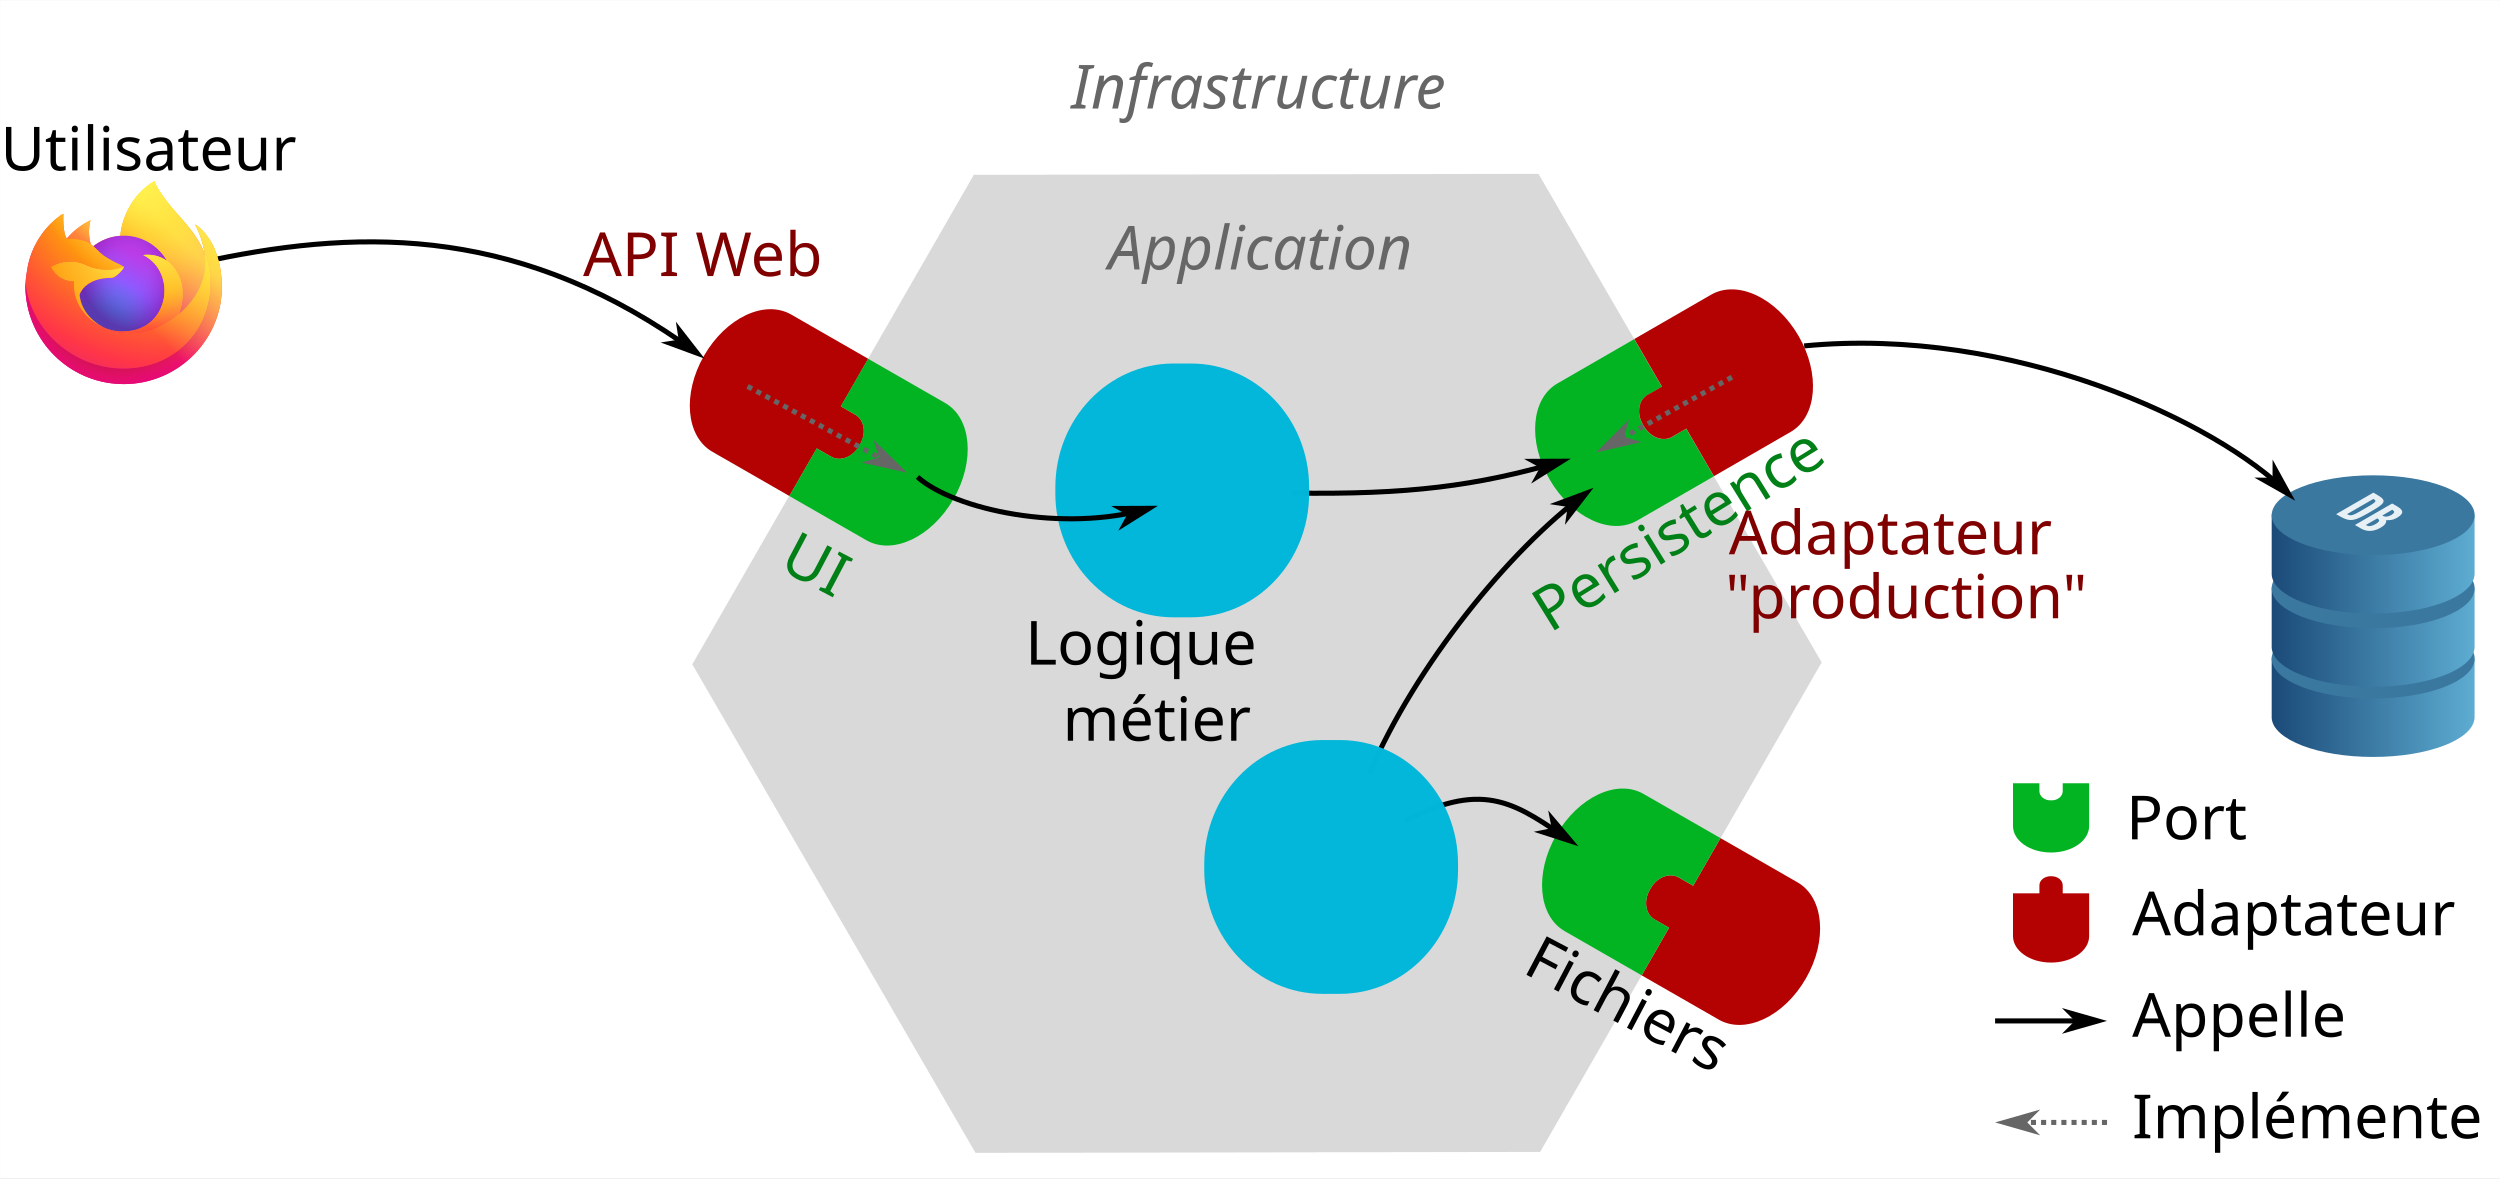
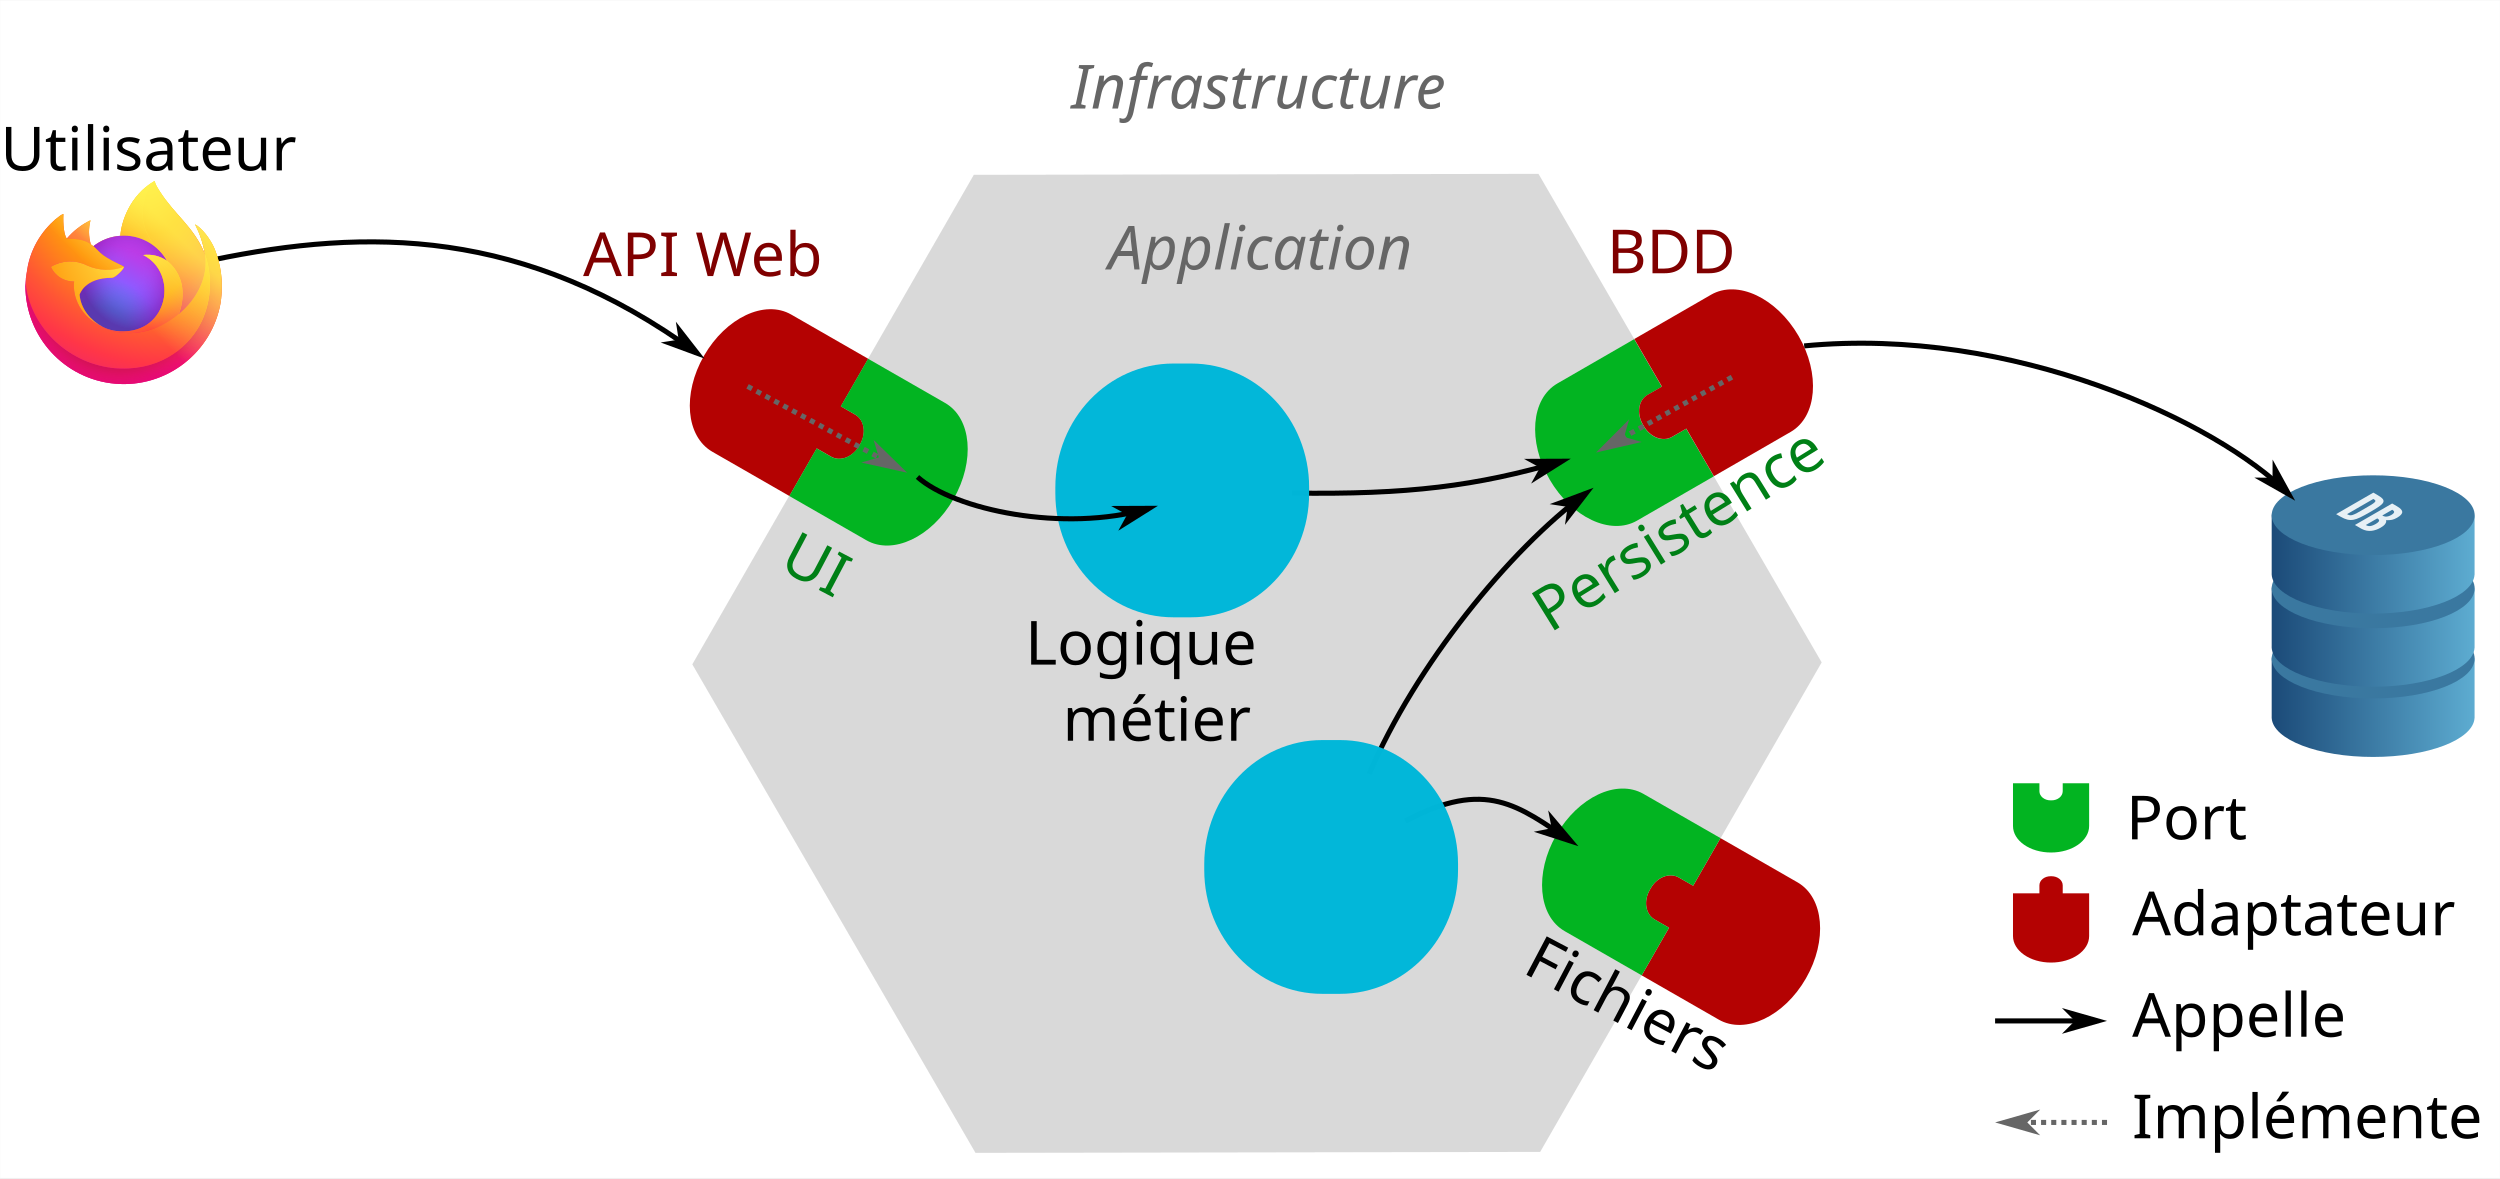
<svg xmlns="http://www.w3.org/2000/svg" xmlns:xlink="http://www.w3.org/1999/xlink" width="985.089" height="464.277" viewBox="0 0 260.638 122.84" version="1.1" id="svg8">
  <defs id="defs2">
    <marker style="overflow:visible" id="Arrow1Mend" refX="0" refY="0" orient="auto">
      <path transform="matrix(-0.4,0,0,-0.4,-4,0)" style="fill:#000000;fill-opacity:1;fill-rule:evenodd;stroke:#000000;stroke-width:1pt;stroke-opacity:1" d="M 0,0 5,-5 -12.5,0 5,5 Z" id="path852" />
    </marker>
    <marker style="overflow:visible" id="Arrow1Lend" refX="0" refY="0" orient="auto">
      <path transform="matrix(-0.8,0,0,-0.8,-10,0)" style="fill:#000000;fill-opacity:1;fill-rule:evenodd;stroke:#000000;stroke-width:1pt;stroke-opacity:1" d="M 0,0 5,-5 -12.5,0 5,5 Z" id="path846" />
    </marker>
    <marker style="overflow:visible" id="Arrow1Mend-2" refX="0" refY="0" orient="auto">
      <path transform="matrix(-0.4,0,0,-0.4,-4,0)" style="fill:#000000;fill-opacity:1;fill-rule:evenodd;stroke:#000000;stroke-width:1pt;stroke-opacity:1" d="M 0,0 5,-5 -12.5,0 5,5 Z" id="path852-1" />
    </marker>
    <marker style="overflow:visible" id="Arrow1Mend-7" refX="0" refY="0" orient="auto">
      <path transform="matrix(-0.4,0,0,-0.4,-4,0)" style="fill:#000000;fill-opacity:1;fill-rule:evenodd;stroke:#000000;stroke-width:1pt;stroke-opacity:1" d="M 0,0 5,-5 -12.5,0 5,5 Z" id="path852-4" />
    </marker>
    <marker style="overflow:visible" id="Arrow1Mend-8" refX="0" refY="0" orient="auto">
      <path transform="matrix(-0.4,0,0,-0.4,-4,0)" style="fill:#000000;fill-opacity:1;fill-rule:evenodd;stroke:#000000;stroke-width:1pt;stroke-opacity:1" d="M 0,0 5,-5 -12.5,0 5,5 Z" id="path852-5" />
    </marker>
    <linearGradient id="a" gradientUnits="userSpaceOnUse" x1="64" x2="64" y1="7.034" y2="120.789" gradientTransform="matrix(0.4618699,0,0,0.4618699,658.6897,-164.8559)">
      <stop offset="0" stop-color="#4387fd" id="stop2" />
      <stop offset="1" stop-color="#4683ea" id="stop4" />
    </linearGradient>
    <marker style="overflow:visible" id="Arrow1Mend-2-7" refX="0" refY="0" orient="auto">
      <path transform="matrix(-0.4,0,0,-0.4,-4,0)" style="fill:#000000;fill-opacity:1;fill-rule:evenodd;stroke:#000000;stroke-width:1pt;stroke-opacity:1" d="M 0,0 5,-5 -12.5,0 5,5 Z" id="path852-1-5" />
    </marker>
    <marker style="overflow:visible" id="Arrow1Mend-88" refX="0" refY="0" orient="auto">
      <path transform="matrix(-0.4,0,0,-0.4,-4,0)" style="fill:#000000;fill-opacity:1;fill-rule:evenodd;stroke:#000000;stroke-width:1pt;stroke-opacity:1" d="M 0,0 5,-5 -12.5,0 5,5 Z" id="path852-3" />
    </marker>
    <marker style="overflow:visible" id="Arrow1Mend-88-3" refX="0" refY="0" orient="auto">
      <path transform="matrix(-0.4,0,0,-0.4,-4,0)" style="fill:#666666;fill-opacity:1;fill-rule:evenodd;stroke:#666666;stroke-width:1pt;stroke-opacity:1" d="M 0,0 5,-5 -12.5,0 5,5 Z" id="path852-3-3" />
    </marker>
    <marker style="overflow:visible" id="Arrow1Mend-88-3-4" refX="0" refY="0" orient="auto">
      <path transform="matrix(-0.4,0,0,-0.4,-4,0)" style="fill:#666666;fill-opacity:1;fill-rule:evenodd;stroke:#666666;stroke-width:1pt;stroke-opacity:1" d="M 0,0 5,-5 -12.5,0 5,5 Z" id="path852-3-3-8" />
    </marker>
    <marker style="overflow:visible" id="Arrow1Mend-88-3-8" refX="0" refY="0" orient="auto">
      <path transform="matrix(-0.4,0,0,-0.4,-4,0)" style="fill:#666666;fill-opacity:1;fill-rule:evenodd;stroke:#666666;stroke-width:1pt;stroke-opacity:1" d="M 0,0 5,-5 -12.5,0 5,5 Z" id="path852-3-3-9" />
    </marker>
    <marker style="overflow:visible" id="Arrow1Mend-88-3-8-6" refX="0" refY="0" orient="auto">
      <path transform="matrix(-0.4,0,0,-0.4,-4,0)" style="fill:#666666;fill-opacity:1;fill-rule:evenodd;stroke:#666666;stroke-width:1pt;stroke-opacity:1" d="M 0,0 5,-5 -12.5,0 5,5 Z" id="path852-3-3-9-4" />
    </marker>
    <linearGradient id="linearGradient30038" y2="737.02" gradientUnits="userSpaceOnUse" x2="470" gradientTransform="matrix(0.47131,0,0,0.47131,8046.6,409.49)" y1="737.02" x1="175.72">
      <stop id="stop12003" stop-color="#1b4a78" offset="0" />
      <stop id="stop12005" stop-color="#5dacd1" offset="1" />
    </linearGradient>
    <linearGradient xlink:href="#linearGradient30038" id="linearGradient885" gradientUnits="userSpaceOnUse" gradientTransform="matrix(0.47131,0,0,0.47131,8046.6,409.49)" x1="175.72" y1="737.02" x2="470" y2="737.02" />
    <linearGradient xlink:href="#linearGradient30038" id="linearGradient2481" gradientUnits="userSpaceOnUse" gradientTransform="matrix(0.47131,0,0,0.47131,8046.6,409.49)" x1="175.72" y1="737.02" x2="470" y2="737.02" />
    <linearGradient xlink:href="#linearGradient30038" id="linearGradient2483" gradientUnits="userSpaceOnUse" gradientTransform="matrix(0.47131,0,0,0.47131,8046.6,409.49)" x1="175.72" y1="737.02" x2="470" y2="737.02" />
    <marker style="overflow:visible" id="Arrow1Mend-2-2" refX="0" refY="0" orient="auto">
      <path transform="matrix(-0.4,0,0,-0.4,-4,0)" style="fill:#000000;fill-opacity:1;fill-rule:evenodd;stroke:#000000;stroke-width:1pt;stroke-opacity:1" d="M 0,0 5,-5 -12.5,0 5,5 Z" id="path852-1-2" />
    </marker>
    <marker style="overflow:visible" id="Arrow1Mend-2-0" refX="0" refY="0" orient="auto">
      <path transform="matrix(-0.4,0,0,-0.4,-4,0)" style="fill:#000000;fill-opacity:1;fill-rule:evenodd;stroke:#000000;stroke-width:1pt;stroke-opacity:1" d="M 0,0 5,-5 -12.5,0 5,5 Z" id="path852-1-21" />
    </marker>
    <marker style="overflow:visible" id="Arrow1Mend-2-0-5" refX="0" refY="0" orient="auto">
      <path transform="matrix(-0.4,0,0,-0.4,-4,0)" style="fill:#000000;fill-opacity:1;fill-rule:evenodd;stroke:#000000;stroke-width:1pt;stroke-opacity:1" d="M 0,0 5,-5 -12.5,0 5,5 Z" id="path852-1-21-1" />
    </marker>
    <linearGradient gradientTransform="translate(3.7,-0.0040855)" gradientUnits="userSpaceOnUse" y2="74.468" x2="6.447" y1="12.393" x1="70.786" id="a-0">
      <stop id="stop834" stop-color="#fff44f" offset=".048" />
      <stop id="stop836" stop-color="#ffe847" offset=".111" />
      <stop id="stop838" stop-color="#ffc830" offset=".225" />
      <stop id="stop840" stop-color="#ff980e" offset=".368" />
      <stop id="stop842" stop-color="#ff8b16" offset=".401" />
      <stop id="stop844" stop-color="#ff672a" offset=".462" />
      <stop id="stop846" stop-color="#ff3647" offset=".534" />
      <stop id="stop848" stop-color="#e31587" offset=".705" />
    </linearGradient>
    <radialGradient gradientUnits="userSpaceOnUse" gradientTransform="translate(7978.7,8523.996)" r="80.797" cy="-8515.121" cx="-7907.187" id="b">
      <stop id="stop851" stop-color="#ffbd4f" offset=".129" />
      <stop id="stop853" stop-color="#ffac31" offset=".186" />
      <stop id="stop855" stop-color="#ff9d17" offset=".247" />
      <stop id="stop857" stop-color="#ff980e" offset=".283" />
      <stop id="stop859" stop-color="#ff563b" offset=".403" />
      <stop id="stop861" stop-color="#ff3750" offset=".467" />
      <stop id="stop863" stop-color="#f5156c" offset=".71" />
      <stop id="stop865" stop-color="#eb0878" offset=".782" />
      <stop id="stop867" stop-color="#e50080" offset=".86" />
    </radialGradient>
    <radialGradient gradientUnits="userSpaceOnUse" gradientTransform="translate(7978.7,8523.996)" r="80.797" cy="-8482.089" cx="-7936.711" id="c">
      <stop id="stop870" stop-color="#960e18" offset=".3" />
      <stop id="stop872" stop-opacity=".74" stop-color="#b11927" offset=".351" />
      <stop id="stop874" stop-opacity=".343" stop-color="#db293d" offset=".435" />
      <stop id="stop876" stop-opacity=".094" stop-color="#f5334b" offset=".497" />
      <stop id="stop878" stop-opacity="0" stop-color="#ff3750" offset=".53" />
    </radialGradient>
    <radialGradient gradientUnits="userSpaceOnUse" gradientTransform="translate(7978.7,8523.996)" r="58.534" cy="-8533.457" cx="-7926.97" id="d">
      <stop id="stop881" stop-color="#fff44f" offset=".132" />
      <stop id="stop883" stop-color="#ffdc3e" offset=".252" />
      <stop id="stop885" stop-color="#ff9d12" offset=".506" />
      <stop id="stop887" stop-color="#ff980e" offset=".526" />
    </radialGradient>
    <radialGradient gradientUnits="userSpaceOnUse" gradientTransform="translate(7978.7,8523.996)" r="38.471" cy="-8460.984" cx="-7945.648" id="e">
      <stop id="stop890" stop-color="#3a8ee6" offset=".353" />
      <stop id="stop892" stop-color="#5c79f0" offset=".472" />
      <stop id="stop894" stop-color="#9059ff" offset=".669" />
      <stop id="stop896" stop-color="#c139e6" offset="1" />
    </radialGradient>
    <radialGradient gradientUnits="userSpaceOnUse" gradientTransform="matrix(0.972,-0.235,0.275,1.138,10095.002,7833.794)" r="20.397" cy="-8491.546" cx="-7935.62" id="f">
      <stop id="stop899" stop-opacity="0" stop-color="#9059ff" offset=".206" />
      <stop id="stop901" stop-opacity=".064" stop-color="#8c4ff3" offset=".278" />
      <stop id="stop903" stop-opacity=".45" stop-color="#7716a8" offset=".747" />
      <stop id="stop905" stop-opacity=".6" stop-color="#6e008b" offset=".975" />
    </radialGradient>
    <radialGradient gradientUnits="userSpaceOnUse" gradientTransform="translate(7978.7,8523.996)" r="27.676" cy="-8518.427" cx="-7937.731" id="g">
      <stop id="stop908" stop-color="#ffe226" offset="0" />
      <stop id="stop910" stop-color="#ffdb27" offset=".121" />
      <stop id="stop912" stop-color="#ffc82a" offset=".295" />
      <stop id="stop914" stop-color="#ffa930" offset=".502" />
      <stop id="stop916" stop-color="#ff7e37" offset=".732" />
      <stop id="stop918" stop-color="#ff7139" offset=".792" />
    </radialGradient>
    <radialGradient gradientUnits="userSpaceOnUse" gradientTransform="translate(7978.7,8523.996)" r="118.081" cy="-8535.981" cx="-7915.977" id="h">
      <stop id="stop921" stop-color="#fff44f" offset=".113" />
      <stop id="stop923" stop-color="#ff980e" offset=".456" />
      <stop id="stop925" stop-color="#ff5634" offset=".622" />
      <stop id="stop927" stop-color="#ff3647" offset=".716" />
      <stop id="stop929" stop-color="#e31587" offset=".904" />
    </radialGradient>
    <radialGradient gradientUnits="userSpaceOnUse" gradientTransform="matrix(0.105,0.995,-0.653,0.069,-4680.304,8470.187)" r="86.499" cy="-8522.859" cx="-7927.165" id="i">
      <stop id="stop932" stop-color="#fff44f" offset="0" />
      <stop id="stop934" stop-color="#ffe847" offset=".06" />
      <stop id="stop936" stop-color="#ffc830" offset=".168" />
      <stop id="stop938" stop-color="#ff980e" offset=".304" />
      <stop id="stop940" stop-color="#ff8b16" offset=".356" />
      <stop id="stop942" stop-color="#ff672a" offset=".455" />
      <stop id="stop944" stop-color="#ff3647" offset=".57" />
      <stop id="stop946" stop-color="#e31587" offset=".737" />
    </radialGradient>
    <radialGradient gradientUnits="userSpaceOnUse" gradientTransform="translate(7978.7,8523.996)" r="73.72" cy="-8508.176" cx="-7938.383" id="j">
      <stop id="stop949" stop-color="#fff44f" offset=".137" />
      <stop id="stop951" stop-color="#ff980e" offset=".48" />
      <stop id="stop953" stop-color="#ff5634" offset=".592" />
      <stop id="stop955" stop-color="#ff3647" offset=".655" />
      <stop id="stop957" stop-color="#e31587" offset=".904" />
    </radialGradient>
    <radialGradient gradientUnits="userSpaceOnUse" gradientTransform="translate(7978.7,8523.996)" r="80.686" cy="-8503.861" cx="-7918.923" id="k">
      <stop id="stop960" stop-color="#fff44f" offset=".094" />
      <stop id="stop962" stop-color="#ffe141" offset=".231" />
      <stop id="stop964" stop-color="#ffaf1e" offset=".509" />
      <stop id="stop966" stop-color="#ff980e" offset=".626" />
    </radialGradient>
    <linearGradient gradientTransform="translate(3.7,-0.0040855)" gradientUnits="userSpaceOnUse" y2="66.806" x2="15.267" y1="12.061" x1="70.013" id="l">
      <stop id="stop969" stop-opacity=".8" stop-color="#fff44f" offset=".167" />
      <stop id="stop971" stop-opacity=".634" stop-color="#fff44f" offset=".266" />
      <stop id="stop973" stop-opacity=".217" stop-color="#fff44f" offset=".489" />
      <stop id="stop975" stop-opacity="0" stop-color="#fff44f" offset=".6" />
    </linearGradient>
    <marker style="overflow:visible" id="Arrow1Mend-88-6" refX="0" refY="0" orient="auto">
      <path transform="matrix(-0.4,0,0,-0.4,-4,0)" style="fill:#000000;fill-opacity:1;fill-rule:evenodd;stroke:#000000;stroke-width:1pt;stroke-opacity:1" d="M 0,0 5,-5 -12.5,0 5,5 Z" id="path852-3-2" />
    </marker>
    <marker style="overflow:visible" id="Arrow1Mend-88-6-9" refX="0" refY="0" orient="auto">
      <path transform="matrix(-0.4,0,0,-0.4,-4,0)" style="fill:#000000;fill-opacity:1;fill-rule:evenodd;stroke:#000000;stroke-width:1pt;stroke-opacity:1" d="M 0,0 5,-5 -12.5,0 5,5 Z" id="path852-3-2-0" />
    </marker>
    <marker style="overflow:visible" id="Arrow1Mend-88-3-3" refX="0" refY="0" orient="auto">
      <path transform="matrix(-0.4,0,0,-0.4,-4,0)" style="fill:#666666;fill-opacity:1;fill-rule:evenodd;stroke:#666666;stroke-width:1pt;stroke-opacity:1" d="M 0,0 5,-5 -12.5,0 5,5 Z" id="path852-3-3-6" />
    </marker>
    <marker style="overflow:visible" id="Arrow1Mend-88-3-3-5" refX="0" refY="0" orient="auto">
      <path transform="matrix(-0.4,0,0,-0.4,-4,0)" style="fill:#666666;fill-opacity:1;fill-rule:evenodd;stroke:#666666;stroke-width:1pt;stroke-opacity:1" d="M 0,0 5,-5 -12.5,0 5,5 Z" id="path852-3-3-6-3" />
    </marker>
    <marker style="overflow:visible" id="Arrow1Mend-88-3-3-5-5" refX="0" refY="0" orient="auto">
      <path transform="matrix(-0.4,0,0,-0.4,-4,0)" style="fill:#666666;fill-opacity:1;fill-rule:evenodd;stroke:#666666;stroke-width:1pt;stroke-opacity:1" d="M 0,0 5,-5 -12.5,0 5,5 Z" id="path852-3-3-6-3-6" />
    </marker>
    <marker style="overflow:visible" id="Arrow1Mend-88-3-3-5-5-9" refX="0" refY="0" orient="auto">
      <path transform="matrix(-0.4,0,0,-0.4,-4,0)" style="fill:#666666;fill-opacity:1;fill-rule:evenodd;stroke:#666666;stroke-width:1pt;stroke-opacity:1" d="M 0,0 5,-5 -12.5,0 5,5 Z" id="path852-3-3-6-3-6-1" />
    </marker>
    <marker style="overflow:visible" id="Arrow1Mend-88-3-3-5-2" refX="0" refY="0" orient="auto">
      <path transform="matrix(-0.4,0,0,-0.4,-4,0)" style="fill:#666666;fill-opacity:1;fill-rule:evenodd;stroke:#666666;stroke-width:1pt;stroke-opacity:1" d="M 0,0 5,-5 -12.5,0 5,5 Z" id="path852-3-3-6-3-7" />
    </marker>
    <marker style="overflow:visible" id="Arrow1Mend-3" refX="0" refY="0" orient="auto">
      <path transform="matrix(-0.4,0,0,-0.4,-4,0)" style="fill:#000000;fill-opacity:1;fill-rule:evenodd;stroke:#000000;stroke-width:1pt;stroke-opacity:1" d="M 0,0 5,-5 -12.5,0 5,5 Z" id="path852-6" />
    </marker>
  </defs>
  <g id="layer1" transform="translate(25.48783,-23.18448)">
    <rect style="fill:#ffffff;fill-opacity:1;fill-rule:evenodd;stroke-width:0.265" id="rect405" width="260.615" height="122.767" x="-25.476" y="23.221" />
    <g id="g1267">
      <path style="opacity:0.99;fill:#d9d9d9;fill-opacity:1;stroke:none;stroke-width:0.529;stroke-linejoin:round;stroke-miterlimit:4;stroke-dasharray:none;stroke-opacity:1" id="path864" d="M 135.083,143.277 76.212,143.379 46.688,92.445 76.036,41.411 134.908,41.309 164.431,92.243 Z" />
      <text xml:space="preserve" style="font-style:italic;font-variant:normal;font-weight:normal;font-stretch:normal;font-size:6.35px;line-height:1.25;font-family:sans-serif;-inkscape-font-specification:'sans-serif, Italic';font-variant-ligatures:normal;font-variant-caps:normal;font-variant-numeric:normal;font-variant-east-asian:normal;letter-spacing:0px;word-spacing:0px;fill:#666666;fill-opacity:1;stroke:none;stroke-width:0.265" x="90.069" y="51.275" id="text4105-85">
        <tspan id="tspan1021" x="90.069" y="51.275">Application</tspan>
      </text>
    </g>
    <g id="g973" transform="matrix(0.5031584,0.8667652,-0.8641942,0.4987426,114.6602,-113.2264)">
      <g id="layer1-9" transform="matrix(0.07606993,-0.132202,0.1318099,0.07674344,128.1946,16.7095)">
        <g id="g30016" transform="translate(-7823.7,-163.42)">
          <path id="path30018" d="m 8129.4,721.68 v 0.295 c 0.01,-0.098 0.021,-0.197 0.029,-0.295 z m 138.62,0 c 0.03,0.33 0.059,0.668 0.059,1.002 V 721.68 Z m 0.059,1.002 c 0,15.052 -31.075,27.262 -69.356,27.262 -37.683,10e-6 -68.376,-11.828 -69.326,-26.555 v 40.68 c -0.015,0.234 -0.015,0.457 -0.015,0.692 0,0.225 9e-4,0.453 0.015,0.678 0.911,14.741 31.619,26.599 69.326,26.599 37.708,0 68.415,-11.858 69.326,-26.599 h 0.029 v -42.756 z" fill="url(#linearGradient30038)" style="fill:url(#linearGradient2481)" />
          <path id="path30020" d="m 475.71,602.72 c 0,14.399 -65.878,26.071 -147.14,26.071 -81.265,0 -147.14,-11.673 -147.14,-26.071 0,-14.399 65.878,-26.071 147.14,-26.071 81.265,0 147.14,11.673 147.14,26.071 z" fill="#3a78a0" transform="matrix(0.47131,0,0,1.0459,8043.9,94.405)" />
        </g>
        <g id="g30022" transform="translate(-7823.7,-211.42)">
          <path id="path30024" fill="url(#linearGradient30038)" d="m 8129.4,721.68 v 0.295 c 0.01,-0.098 0.021,-0.197 0.029,-0.295 z m 138.62,0 c 0.03,0.33 0.059,0.668 0.059,1.002 V 721.68 Z m 0.059,1.002 c 0,15.052 -31.075,27.262 -69.356,27.262 -37.683,10e-6 -68.376,-11.828 -69.326,-26.555 v 40.68 c -0.015,0.234 -0.015,0.457 -0.015,0.692 0,0.225 9e-4,0.453 0.015,0.678 0.911,14.741 31.619,26.599 69.326,26.599 37.708,0 68.415,-11.858 69.326,-26.599 h 0.029 v -42.756 z" style="fill:url(#linearGradient2483)" />
          <path id="path30026" d="m 475.71,602.72 c 0,14.399 -65.878,26.071 -147.14,26.071 -81.265,0 -147.14,-11.673 -147.14,-26.071 0,-14.399 65.878,-26.071 147.14,-26.071 81.265,0 147.14,11.673 147.14,26.071 z" fill="#3a78a0" transform="matrix(0.47131,0,0,1.0459,8043.9,94.405)" />
        </g>
        <g id="g30028" transform="translate(-7823.7,-261.42)">
          <path id="path30030" d="m 8129.4,721.68 v 0.295 c 0.01,-0.098 0.021,-0.197 0.029,-0.295 z m 138.62,0 c 0.03,0.33 0.059,0.668 0.059,1.002 V 721.68 Z m 0.059,1.002 c 0,15.052 -31.075,27.262 -69.356,27.262 -37.683,10e-6 -68.376,-11.828 -69.326,-26.555 v 40.68 c -0.015,0.234 -0.015,0.457 -0.015,0.692 0,0.225 9e-4,0.453 0.015,0.678 0.911,14.741 31.619,26.599 69.326,26.599 37.708,0 68.415,-11.858 69.326,-26.599 h 0.029 v -42.756 z" fill="url(#linearGradient30038)" style="fill:url(#linearGradient885)" />
          <path id="path30032" d="m 475.71,602.72 c 0,14.399 -65.878,26.071 -147.14,26.071 -81.265,0 -147.14,-11.673 -147.14,-26.071 0,-14.399 65.878,-26.071 147.14,-26.071 81.265,0 147.14,11.673 147.14,26.071 z" fill="#3a78a0" transform="matrix(0.47131,0,0,1.0459,8043.9,94.405)" />
        </g>
        <g id="text30034" transform="matrix(0.9306,0.53728,-0.93061,0.53729,0,0)" fill="#e7f0f5">
          <path id="path4802" d="m 618.44,242.63 h 3.163 c 1.89,0 3.362,-0.212 4.417,-0.636 1.066,-0.436 1.866,-1.169 2.399,-2.199 0.485,-0.969 0.8,-2.272 0.945,-3.908 0.158,-1.636 0.236,-3.944 0.236,-6.925 -1e-5,-2.993 -0.079,-5.307 -0.236,-6.943 -0.145,-1.648 -0.46,-2.957 -0.945,-3.926 -0.533,-1.03 -1.327,-1.757 -2.381,-2.181 -1.054,-0.424 -2.533,-0.636 -4.435,-0.636 h -3.163 v 27.355 m 4.017,-4.017 v -19.321 c 0.763,2e-5 1.333,0.091 1.708,0.273 0.376,0.182 0.66,0.576 0.854,1.181 0.218,0.824 0.345,1.793 0.382,2.908 0.024,0.872 0.036,2.63 0.036,5.271 -10e-6,2.654 -0.012,4.417 -0.036,5.289 -0.036,1.163 -0.164,2.133 -0.382,2.908 -0.194,0.63 -0.479,1.036 -0.854,1.218 -0.376,0.182 -0.945,0.273 -1.708,0.273" />
          <path id="path4804" d="m 632.25,242.63 h 4.944 c 2.278,-0.109 3.92,-0.927 4.926,-2.454 0.86,-1.321 1.29,-3.084 1.29,-5.289 -10e-6,-1.381 -0.145,-2.496 -0.436,-3.344 -0.582,-1.684 -1.363,-2.805 -2.345,-3.363 0.933,-0.86 1.587,-1.69 1.963,-2.49 0.351,-0.751 0.527,-1.805 0.527,-3.163 -2e-5,-2.617 -0.618,-4.502 -1.854,-5.653 -1.151,-1.066 -2.981,-1.599 -5.489,-1.599 h -3.526 v 27.355 m 4.017,-3.981 v -8.415 c 0.8,2e-5 1.393,0.139 1.781,0.418 0.8,0.582 1.2,1.842 1.2,3.781 0,1.951 -0.4,3.217 -1.2,3.799 -0.388,0.279 -0.982,0.418 -1.781,0.418 m 0,-12.105 v -7.288 c 0.788,2e-5 1.381,0.133 1.781,0.4 0.8,0.545 1.2,1.63 1.2,3.253 0,1.612 -0.4,2.69 -1.2,3.235 -0.4,0.267 -0.994,0.4 -1.781,0.4" />
        </g>
      </g>
      <path style="fill:none;stroke:#000000;stroke-width:0.529;stroke-linecap:butt;stroke-linejoin:miter;stroke-miterlimit:4;stroke-dasharray:none;stroke-opacity:1;marker-end:url(#Arrow1Mend-2-2)" d="m 172.964,45.224 c 9.05,-19.947 28.441,-33.385 38.472,-35.989" id="path841-7-4" />
      <path id="rect892" style="opacity:0.99;fill:#00b31f;fill-opacity:1;stroke:none;stroke-width:0.529;stroke-linejoin:round;stroke-miterlimit:4;stroke-dasharray:none;stroke-opacity:1" d="m 163.515,60.228 v 9.26 c 0,3.183 3.679,5.745 8.25,5.745 4.57,0 8.25,-2.562 8.25,-5.745 v -9.26 h -5.724 v 1.727 c 0,1.096 -1.079,1.978 -2.421,1.978 h -0.21 c -1.341,0 -2.421,-0.882 -2.421,-1.978 v -1.727 z" />
      <text xml:space="preserve" style="font-style:normal;font-weight:normal;font-size:6.35px;line-height:1.25;font-family:sans-serif;letter-spacing:0px;word-spacing:0px;fill:#000000;fill-opacity:1;stroke:none;stroke-width:0.265" x="-88.268" y="183.439" id="text2171" transform="matrix(-0.03043683,-1.001831,0.9973211,-0.02803382,0,0)">
        <tspan id="tspan2169" x="-88.268" y="183.439" style="font-size:6.35px;fill:#008016;fill-opacity:1;stroke-width:0.265">Persistence</tspan>
      </text>
-       <text xml:space="preserve" style="font-style:normal;font-weight:normal;font-size:6.35px;line-height:1.05;font-family:sans-serif;letter-spacing:0px;word-spacing:0px;fill:#000000;fill-opacity:1;stroke:none;stroke-width:0.265" x="64.374" y="194.199" id="text2247-5" transform="matrix(0.4987426,-0.8667652,0.8641942,0.5031584,0,0)">
-         <tspan x="64.374" y="194.199" style="font-size:6.35px;text-align:center;text-anchor:middle;fill:#800000;fill-opacity:1;stroke-width:0.265" id="tspan2361">Adaptateur</tspan>
-         <tspan x="64.374" y="200.866" style="font-size:6.35px;text-align:center;text-anchor:middle;fill:#800000;fill-opacity:1;stroke-width:0.265" id="tspan490">"production"</tspan>
+       <text xml:space="preserve" style="font-style:normal;font-weight:normal;font-size:6.35px;line-height:1.05;font-family:sans-serif;letter-spacing:0px;word-spacing:0px;fill:#000000;fill-opacity:1;stroke:none;stroke-width:0.265" x="39.874" y="164.899" id="text2247-5" transform="matrix(0.4987426,-0.8667652,0.8641942,0.5031584,0,0)">
+         <tspan x="39.874" y="164.899" style="font-size:6.35px;text-align:center;text-anchor:middle;fill:#800000;fill-opacity:1;stroke-width:0.265" id="tspan490">BDD</tspan>
      </text>
      <path id="rect892-3-5" style="opacity:0.99;fill:#b30000;fill-opacity:1;stroke:none;stroke-width:0.529;stroke-linejoin:round;stroke-miterlimit:4;stroke-dasharray:none;stroke-opacity:1" d="m 171.653,63.917 c -1.341,-3.47e-4 -2.421,-0.883 -2.421,-1.979 l 4.4e-4,-1.726 -5.724,-0.002 0.002,-9.26 c 8.8e-4,-3.183 3.681,-5.744 8.251,-5.743 4.57,0.001 8.249,2.565 8.249,5.748 l -0.002,9.26 -5.725,-0.002 -4.4e-4,1.726 c -3.3e-4,1.096 -1.08,1.978 -2.421,1.978 z" />
      <path style="fill:none;stroke:#666666;stroke-width:0.529;stroke-linecap:butt;stroke-linejoin:miter;stroke-miterlimit:4;stroke-dasharray:0.529, 0.529;stroke-dashoffset:0;stroke-opacity:1;marker-end:url(#Arrow1Mend-88-3-3-5-5-9)" d="m 172.021,53.388 -0.256,15.194" id="path841-1-0-7-2" />
    </g>
    <path style="fill:none;stroke:#000000;stroke-width:0.529;stroke-linecap:butt;stroke-linejoin:miter;stroke-miterlimit:4;stroke-dasharray:none;stroke-opacity:1;marker-end:url(#Arrow1Mend)" d="m 109.206,74.588 c 12.165,0.178 19.21,-0.724 28.071,-3.295" id="path841" />
    <rect style="opacity:0.99;fill:#00b6d9;fill-opacity:1;stroke:none;stroke-width:0.295;stroke-linejoin:round;stroke-miterlimit:4;stroke-dasharray:none" id="rect853" width="26.458" height="26.458" x="84.538" y="61.084" ry="12.91" rx="12.304" />
    <path style="fill:none;stroke:#000000;stroke-width:0.529;stroke-linecap:butt;stroke-linejoin:miter;stroke-miterlimit:4;stroke-dasharray:none;stroke-opacity:1;marker-end:url(#Arrow1Mend-2)" d="m 117.263,103.864 c 4.815,-11.31 14.675,-23.402 22.551,-29.211" id="path841-7" />
    <text xml:space="preserve" style="font-style:normal;font-weight:normal;font-size:6.35px;line-height:1.25;font-family:sans-serif;letter-spacing:0px;word-spacing:0px;fill:#000000;fill-opacity:1;stroke:none;stroke-width:0.265" x="99.246" y="92.472" id="text4105">
      <tspan id="tspan4103" x="99.246" y="92.472" style="font-style:normal;font-variant:normal;font-weight:normal;font-stretch:normal;font-size:6.35px;font-family:sans-serif;-inkscape-font-specification:'sans-serif, Normal';font-variant-ligatures:normal;font-variant-caps:normal;font-variant-numeric:normal;font-variant-east-asian:normal;text-align:center;text-anchor:middle;stroke-width:0.265">Logique</tspan>
      <tspan x="99.246" y="100.41" style="font-style:normal;font-variant:normal;font-weight:normal;font-stretch:normal;font-size:6.35px;font-family:sans-serif;-inkscape-font-specification:'sans-serif, Normal';font-variant-ligatures:normal;font-variant-caps:normal;font-variant-numeric:normal;font-variant-east-asian:normal;text-align:center;text-anchor:middle;stroke-width:0.265" id="tspan492">métier</tspan>
    </text>
    <g id="g1252" transform="translate(-77.59733,43.15847)" />
    <text xml:space="preserve" style="font-style:italic;font-variant:normal;font-weight:normal;font-stretch:normal;font-size:6.35px;line-height:1.25;font-family:sans-serif;-inkscape-font-specification:'sans-serif, Italic';font-variant-ligatures:normal;font-variant-caps:normal;font-variant-numeric:normal;font-variant-east-asian:normal;letter-spacing:0px;word-spacing:0px;fill:#666666;fill-opacity:1;stroke:none;stroke-width:0.265" x="86.195" y="34.494" id="text4105-85-8">
      <tspan id="tspan1021-8" x="86.195" y="34.494" style="stroke-width:0.265">Infrastructure</tspan>
    </text>
    <g id="g2817" transform="translate(107.9862,-61.24479)">
      <g id="g1381">
        <path id="rect892-8" style="opacity:0.99;fill:#00b31f;fill-opacity:1;stroke:none;stroke-width:0.254;stroke-linejoin:round;stroke-miterlimit:4;stroke-dasharray:none;stroke-opacity:1" d="m 76.391,166.089 v 4.455 c 0,1.531 1.77,2.764 3.969,2.764 2.199,0 3.969,-1.233 3.969,-2.764 v -4.455 h -2.754 v 0.831 c 0,0.527 -0.519,0.951 -1.164,0.951 h -0.101 c -0.645,0 -1.164,-0.424 -1.164,-0.951 v -0.831 z" />
        <text xml:space="preserve" style="font-style:normal;font-weight:normal;font-size:6.35px;line-height:1.25;font-family:sans-serif;letter-spacing:0px;word-spacing:0px;fill:#000000;fill-opacity:1;stroke:none;stroke-width:0.265" x="88.196" y="171.934" id="text4105-4">
          <tspan id="tspan4103-3" x="88.196" y="171.934" style="font-style:normal;font-variant:normal;font-weight:normal;font-stretch:normal;font-size:6.35px;font-family:sans-serif;-inkscape-font-specification:'sans-serif, Normal';font-variant-ligatures:normal;font-variant-caps:normal;font-variant-numeric:normal;font-variant-east-asian:normal;fill:#000000;fill-opacity:1;stroke-width:0.265">Port</tspan>
        </text>
      </g>
      <g id="g1386">
        <path id="rect892-3-3" style="opacity:0.99;fill:#b30000;fill-opacity:1;stroke:none;stroke-width:0.254;stroke-linejoin:round;stroke-miterlimit:4;stroke-dasharray:none;stroke-opacity:1" d="m 80.31,175.781 c -0.645,0 -1.165,0.424 -1.165,0.952 v 0.83 h -2.754 v 4.455 c 0,1.531 1.77,2.764 3.969,2.764 2.199,0 3.969,-1.233 3.969,-2.764 v -4.455 h -2.754 v -0.83 c 0,-0.527 -0.519,-0.952 -1.164,-0.952 z" />
        <text xml:space="preserve" style="font-style:normal;font-weight:normal;font-size:6.35px;line-height:1.25;font-family:sans-serif;letter-spacing:0px;word-spacing:0px;fill:#000000;fill-opacity:1;stroke:none;stroke-width:0.265" x="88.812" y="181.933" id="text4105-33">
          <tspan id="tspan4103-86" x="88.812" y="181.933" style="font-style:normal;font-variant:normal;font-weight:normal;font-stretch:normal;font-size:6.35px;font-family:sans-serif;-inkscape-font-specification:'sans-serif, Normal';font-variant-ligatures:normal;font-variant-caps:normal;font-variant-numeric:normal;font-variant-east-asian:normal;stroke-width:0.265">Adaptateur</tspan>
        </text>
      </g>
      <g id="g1397">
        <text xml:space="preserve" style="font-style:normal;font-weight:normal;font-size:6.35px;line-height:1.25;font-family:sans-serif;letter-spacing:0px;word-spacing:0px;fill:#000000;fill-opacity:1;stroke:none;stroke-width:0.265" x="88.812" y="192.516" id="text4105-33-6">
          <tspan id="tspan4103-86-4" x="88.812" y="192.516" style="font-style:normal;font-variant:normal;font-weight:normal;font-stretch:normal;font-size:6.35px;font-family:sans-serif;-inkscape-font-specification:'sans-serif, Normal';font-variant-ligatures:normal;font-variant-caps:normal;font-variant-numeric:normal;font-variant-east-asian:normal;stroke-width:0.265">Appelle</tspan>
        </text>
        <path style="fill:none;stroke:#000000;stroke-width:0.529;stroke-linecap:butt;stroke-linejoin:miter;stroke-miterlimit:4;stroke-dasharray:none;stroke-opacity:1;marker-end:url(#Arrow1Mend-88)" d="M 74.525,190.865 H 85.152" id="path841-1" />
      </g>
      <g id="g1397-3" transform="translate(0,10.58333)">
        <text xml:space="preserve" style="font-style:normal;font-weight:normal;font-size:6.35px;line-height:1.25;font-family:sans-serif;letter-spacing:0px;word-spacing:0px;fill:#000000;fill-opacity:1;stroke:none;stroke-width:0.265" x="88.812" y="192.516" id="text4105-33-6-8">
          <tspan id="tspan4103-86-4-6" x="88.812" y="192.516" style="font-style:normal;font-variant:normal;font-weight:normal;font-stretch:normal;font-size:6.35px;font-family:sans-serif;-inkscape-font-specification:'sans-serif, Normal';font-variant-ligatures:normal;font-variant-caps:normal;font-variant-numeric:normal;font-variant-east-asian:normal;stroke-width:0.265">Implémente</tspan>
        </text>
        <path style="fill:none;stroke:#666666;stroke-width:0.529;stroke-linecap:butt;stroke-linejoin:miter;stroke-miterlimit:4;stroke-dasharray:0.529, 0.529;stroke-dashoffset:0;stroke-opacity:1;marker-end:url(#Arrow1Mend-88-3)" d="M 86.195,190.865 H 75.568" id="path841-1-0" />
      </g>
    </g>
    <g id="g2329">
      <path id="rect892-3-1" style="opacity:0.99;fill:#b30000;fill-opacity:1;stroke:none;stroke-width:0.529;stroke-linejoin:round;stroke-miterlimit:4;stroke-dasharray:none;stroke-opacity:1" d="m 146.614,115.783 c 0.668,-1.163 1.971,-1.66 2.921,-1.115 l 1.497,0.859 2.85,-4.964 8.031,4.611 c 2.76,1.585 3.15,6.052 0.875,10.015 -2.276,3.963 -6.33,5.879 -9.091,4.294 l -8.031,-4.611 2.851,-4.965 -1.497,-0.859 c -0.95,-0.546 -1.178,-1.921 -0.51,-3.084 z" />
      <path id="rect892-85" style="opacity:0.99;fill:#00b31f;fill-opacity:1;stroke:none;stroke-width:0.529;stroke-linejoin:round;stroke-miterlimit:4;stroke-dasharray:none;stroke-opacity:1" d="m 153.882,110.563 -8.031,-4.611 c -2.76,-1.585 -6.815,0.33 -9.09,4.293 -2.276,3.963 -1.886,8.43 0.875,10.015 l 8.031,4.611 2.85,-4.964 -1.497,-0.86 c -0.95,-0.546 -1.178,-1.921 -0.51,-3.084 l 0.104,-0.182 c 0.668,-1.163 1.97,-1.66 2.92,-1.114 l 1.497,0.86 z" />
      <text xml:space="preserve" style="font-style:normal;font-weight:normal;font-size:6.35px;line-height:1.25;font-family:sans-serif;letter-spacing:0px;word-spacing:0px;fill:#000000;fill-opacity:1;stroke:none;stroke-width:0.265" x="175.809" y="48.149" id="text4105-0" transform="rotate(27.77519)">
        <tspan id="tspan4103-5" x="175.809" y="48.149" style="font-style:normal;font-variant:normal;font-weight:normal;font-stretch:normal;font-size:6.35px;font-family:sans-serif;-inkscape-font-specification:'sans-serif, Normal';font-variant-ligatures:normal;font-variant-caps:normal;font-variant-numeric:normal;font-variant-east-asian:normal;stroke-width:0.265">Fichiers</tspan>
      </text>
    </g>
    <g id="g2703">
      <text xml:space="preserve" style="font-style:normal;font-weight:normal;font-size:6.35px;line-height:1.25;font-family:sans-serif;letter-spacing:0px;word-spacing:0px;fill:#000000;fill-opacity:1;stroke:none;stroke-width:0.265" x="87.56" y="47.025" id="text4105-0-2" transform="rotate(27.77519)">
        <tspan id="tspan4103-5-8" x="87.56" y="47.025" style="font-style:normal;font-variant:normal;font-weight:normal;font-stretch:normal;font-size:6.35px;font-family:sans-serif;-inkscape-font-specification:'sans-serif, Normal';font-variant-ligatures:normal;font-variant-caps:normal;font-variant-numeric:normal;font-variant-east-asian:normal;fill:#008016;fill-opacity:1;stroke-width:0.265">UI</tspan>
      </text>
      <text xml:space="preserve" style="font-style:normal;font-weight:normal;font-size:6.35px;line-height:1.05;font-family:sans-serif;letter-spacing:0px;word-spacing:0px;fill:#000000;fill-opacity:1;stroke:none;stroke-width:0.265" x="53.564" y="51.964" id="text2247-5-9-0">
        <tspan x="53.564" y="51.964" style="font-size:6.35px;text-align:center;text-anchor:middle;fill:#800000;fill-opacity:1;stroke-width:0.265" id="tspan3255-5">API Web</tspan>
      </text>
      <path id="rect892-3-1-8" style="opacity:0.99;fill:#b30000;fill-opacity:1;stroke:none;stroke-width:0.529;stroke-linejoin:round;stroke-miterlimit:4;stroke-dasharray:none;stroke-opacity:1" d="m 64.185,69.499 c 0.668,-1.163 0.441,-2.539 -0.509,-3.085 L 62.179,65.554 65.031,60.591 57.001,55.978 c -2.76,-1.586 -6.815,0.328 -9.091,4.291 -2.277,3.963 -1.888,8.43 0.872,10.016 l 8.03,4.613 2.852,-4.964 1.497,0.86 c 0.95,0.546 2.253,0.049 2.921,-1.113 z" />
      <path id="rect892-85-1" style="opacity:0.99;fill:#00b31f;fill-opacity:1;stroke:none;stroke-width:0.529;stroke-linejoin:round;stroke-miterlimit:4;stroke-dasharray:none;stroke-opacity:1" d="m 65.012,60.586 8.032,4.609 c 2.761,1.584 3.152,6.051 0.877,10.015 -2.275,3.964 -6.329,5.88 -9.089,4.295 l -8.032,-4.609 2.849,-4.965 1.497,0.859 c 0.95,0.545 2.253,0.048 2.92,-1.115 l 0.104,-0.182 c 0.668,-1.163 0.44,-2.538 -0.51,-3.084 l -1.497,-0.859 z" />
      <text xml:space="preserve" style="font-style:normal;font-weight:normal;font-size:6.35px;line-height:1.25;font-family:sans-serif;letter-spacing:0px;word-spacing:0px;fill:#000000;fill-opacity:1;stroke:none;stroke-width:0.265" x="-25.441" y="40.948" id="text4105-6">
        <tspan id="tspan4103-4" x="-25.441" y="40.948" style="font-style:normal;font-variant:normal;font-weight:normal;font-stretch:normal;font-size:6.35px;font-family:sans-serif;-inkscape-font-specification:'sans-serif, Normal';font-variant-ligatures:normal;font-variant-caps:normal;font-variant-numeric:normal;font-variant-east-asian:normal;stroke-width:0.265">Utilisateur</tspan>
      </text>
      <path style="fill:none;stroke:#000000;stroke-width:0.529;stroke-linecap:butt;stroke-linejoin:miter;stroke-miterlimit:4;stroke-dasharray:none;stroke-opacity:1;marker-end:url(#Arrow1Mend-88-6)" d="m -3.28,50.274 c 16.061,-3.331 32.511,-3.388 50.415,9.688" id="path841-1-8" />
      <g id="g1032" transform="matrix(0.2645833,0,0,0.2645833,-24.16491,42.06938)">
        <path style="fill:url(#a-0)" id="path980" d="m 79.616,26.827 c -1.684,-4.052 -5.1,-8.427 -7.775,-9.81 a 40.266,40.266 0 0 1 3.925,11.764 l 0.007,0.065 c -4.382,-10.925 -11.813,-15.33 -17.882,-24.922 -0.307,-0.485 -0.614,-0.971 -0.913,-1.484 -0.171,-0.293 -0.308,-0.557 -0.427,-0.8 a 7.053,7.053 0 0 1 -0.578,-1.535 0.1,0.1 0 0 0 -0.088,-0.1 0.138,0.138 0 0 0 -0.073,0 c -0.005,0 -0.013,0.009 -0.019,0.011 -0.006,0.002 -0.019,0.011 -0.028,0.015 l 0.015,-0.026 c -9.735,5.7 -13.038,16.252 -13.342,21.53 a 19.387,19.387 0 0 0 -10.666,4.111 11.587,11.587 0 0 0 -1,-0.758 17.968,17.968 0 0 1 -0.109,-9.473 28.705,28.705 0 0 0 -9.329,7.21 h -0.018 c -1.536,-1.947 -1.428,-8.367 -1.34,-9.708 a 6.928,6.928 0 0 0 -1.294,0.687 28.225,28.225 0 0 0 -3.788,3.245 33.845,33.845 0 0 0 -3.623,4.347 v 0.006 -0.007 a 32.733,32.733 0 0 0 -5.2,11.743 l -0.052,0.256 c -0.073,0.341 -0.336,2.049 -0.381,2.42 0,0.029 -0.006,0.056 -0.009,0.085 A 36.937,36.937 0 0 0 5,41.042 v 0.2 a 38.759,38.759 0 0 0 76.954,6.554 c 0.065,-0.5 0.118,-0.995 0.176,-1.5 a 39.857,39.857 0 0 0 -2.514,-19.469 z m -44.67,30.338 c 0.181,0.087 0.351,0.181 0.537,0.264 l 0.027,0.017 q -0.282,-0.135 -0.564,-0.281 z m 8.878,-23.376 z m 31.952,-4.934 v -0.037 l 0.007,0.041 z" />
        <path style="fill:url(#b)" id="path982" d="m 79.616,26.827 c -1.684,-4.052 -5.1,-8.427 -7.775,-9.81 a 40.266,40.266 0 0 1 3.925,11.764 v 0.037 l 0.007,0.041 a 35.1,35.1 0 0 1 -1.206,26.158 c -4.442,9.531 -15.194,19.3 -32.024,18.825 -18.185,-0.515 -34.2,-14.009 -37.194,-31.683 -0.545,-2.787 0,-4.2 0.274,-6.465 A 28.876,28.876 0 0 0 5,41.042 v 0.2 a 38.759,38.759 0 0 0 76.954,6.554 c 0.065,-0.5 0.118,-0.995 0.176,-1.5 a 39.857,39.857 0 0 0 -2.514,-19.469 z" />
        <path style="fill:url(#c)" id="path984" d="m 79.616,26.827 c -1.684,-4.052 -5.1,-8.427 -7.775,-9.81 a 40.266,40.266 0 0 1 3.925,11.764 v 0.037 l 0.007,0.041 a 35.1,35.1 0 0 1 -1.206,26.158 c -4.442,9.531 -15.194,19.3 -32.024,18.825 -18.185,-0.515 -34.2,-14.009 -37.194,-31.683 -0.545,-2.787 0,-4.2 0.274,-6.465 A 28.876,28.876 0 0 0 5,41.042 v 0.2 a 38.759,38.759 0 0 0 76.954,6.554 c 0.065,-0.5 0.118,-0.995 0.176,-1.5 a 39.857,39.857 0 0 0 -2.514,-19.469 z" />
        <path style="fill:url(#d)" id="path986" d="m 60.782,31.383 c 0.084,0.059 0.162,0.118 0.241,0.177 a 21.1,21.1 0 0 0 -3.6,-4.695 C 45.377,14.817 54.266,0.742 55.765,0.027 l 0.015,-0.022 c -9.735,5.7 -13.038,16.252 -13.342,21.53 0.452,-0.031 0.9,-0.069 1.362,-0.069 a 19.56,19.56 0 0 1 16.982,9.917 z" />
        <path style="fill:url(#e)" id="path988" d="m 43.825,33.789 c -0.064,0.964 -3.47,4.289 -4.661,4.289 -11.021,0 -12.81,6.667 -12.81,6.667 0.488,5.614 4.4,10.238 9.129,12.684 0.216,0.112 0.435,0.213 0.654,0.312 q 0.569,0.252 1.138,0.466 a 17.235,17.235 0 0 0 5.043,0.973 c 19.317,0.906 23.059,-23.1 9.119,-30.066 a 13.38,13.38 0 0 1 9.345,2.269 19.56,19.56 0 0 0 -16.982,-9.917 c -0.46,0 -0.91,0.038 -1.362,0.069 a 19.387,19.387 0 0 0 -10.666,4.111 c 0.591,0.5 1.258,1.168 2.663,2.553 2.63,2.591 9.375,5.275 9.39,5.59 z" />
        <path style="fill:url(#f)" id="path990" d="m 43.825,33.789 c -0.064,0.964 -3.47,4.289 -4.661,4.289 -11.021,0 -12.81,6.667 -12.81,6.667 0.488,5.614 4.4,10.238 9.129,12.684 0.216,0.112 0.435,0.213 0.654,0.312 q 0.569,0.252 1.138,0.466 a 17.235,17.235 0 0 0 5.043,0.973 c 19.317,0.906 23.059,-23.1 9.119,-30.066 a 13.38,13.38 0 0 1 9.345,2.269 19.56,19.56 0 0 0 -16.982,-9.917 c -0.46,0 -0.91,0.038 -1.362,0.069 a 19.387,19.387 0 0 0 -10.666,4.111 c 0.591,0.5 1.258,1.168 2.663,2.553 2.63,2.591 9.375,5.275 9.39,5.59 z" />
        <path style="fill:url(#g)" id="path992" d="m 29.965,24.357 c 0.314,0.2 0.573,0.374 0.8,0.531 a 17.968,17.968 0 0 1 -0.109,-9.473 28.705,28.705 0 0 0 -9.329,7.21 c 0.189,-0.005 5.811,-0.106 8.638,1.732 z" />
        <path style="fill:url(#h)" id="path994" d="m 5.354,42.159 c 2.991,17.674 19.009,31.168 37.194,31.683 16.83,0.476 27.582,-9.294 32.024,-18.825 a 35.1,35.1 0 0 0 1.206,-26.158 v -0.037 c 0,-0.029 -0.006,-0.046 0,-0.037 l 0.007,0.065 c 1.375,8.977 -3.191,17.674 -10.329,23.555 l -0.022,0.05 c -13.908,11.327 -27.218,6.834 -29.912,5 q -0.282,-0.135 -0.564,-0.281 c -8.109,-3.876 -11.459,-11.264 -10.741,-17.6 a 9.953,9.953 0 0 1 -9.181,-5.775 14.618,14.618 0 0 1 14.249,-0.572 19.3,19.3 0 0 0 14.552,0.572 c -0.015,-0.315 -6.76,-3 -9.39,-5.59 -1.405,-1.385 -2.072,-2.052 -2.663,-2.553 a 11.587,11.587 0 0 0 -1,-0.758 c -0.23,-0.157 -0.489,-0.327 -0.8,-0.531 -2.827,-1.838 -8.449,-1.737 -8.635,-1.732 h -0.018 c -1.536,-1.947 -1.428,-8.367 -1.34,-9.708 a 6.928,6.928 0 0 0 -1.294,0.687 28.225,28.225 0 0 0 -3.788,3.245 33.845,33.845 0 0 0 -3.638,4.337 v 0.006 -0.007 a 32.733,32.733 0 0 0 -5.2,11.743 c -0.019,0.079 -1.396,6.099 -0.717,9.221 z" />
        <path style="fill:url(#i)" id="path996" d="m 57.425,26.865 a 21.1,21.1 0 0 1 3.6,4.7 c 0.213,0.161 0.412,0.321 0.581,0.476 8.787,8.1 4.183,19.55 3.84,20.365 7.138,-5.881 11.7,-14.578 10.329,-23.555 -4.384,-10.93 -11.815,-15.335 -17.884,-24.927 -0.307,-0.485 -0.614,-0.971 -0.913,-1.484 -0.171,-0.293 -0.308,-0.557 -0.427,-0.8 a 7.053,7.053 0 0 1 -0.578,-1.535 0.1,0.1 0 0 0 -0.088,-0.1 0.138,0.138 0 0 0 -0.073,0 c -0.005,0 -0.013,0.009 -0.019,0.011 -0.006,0.002 -0.019,0.011 -0.028,0.015 -1.499,0.711 -10.388,14.786 1.66,26.834 z" />
        <path style="fill:url(#j)" id="path998" d="m 61.6,32.036 c -0.169,-0.155 -0.368,-0.315 -0.581,-0.476 -0.079,-0.059 -0.157,-0.118 -0.241,-0.177 a 13.38,13.38 0 0 0 -9.345,-2.269 c 13.94,6.97 10.2,30.972 -9.119,30.066 a 17.235,17.235 0 0 1 -5.043,-0.973 q -0.569,-0.213 -1.138,-0.466 c -0.219,-0.1 -0.438,-0.2 -0.654,-0.312 l 0.027,0.017 c 2.694,1.839 16,6.332 29.912,-5 l 0.022,-0.05 c 0.347,-0.81 4.951,-12.263 -3.84,-20.36 z" />
        <path style="fill:url(#k)" id="path1000" d="m 26.354,44.745 c 0,0 1.789,-6.667 12.81,-6.667 1.191,0 4.6,-3.325 4.661,-4.289 a 19.3,19.3 0 0 1 -14.552,-0.572 14.618,14.618 0 0 0 -14.249,0.572 9.953,9.953 0 0 0 9.181,5.775 c -0.718,6.337 2.632,13.725 10.741,17.6 0.181,0.087 0.351,0.181 0.537,0.264 -4.733,-2.445 -8.641,-7.069 -9.129,-12.683 z" />
        <path style="fill:url(#l)" id="path1002" d="m 79.616,26.827 c -1.684,-4.052 -5.1,-8.427 -7.775,-9.81 a 40.266,40.266 0 0 1 3.925,11.764 l 0.007,0.065 c -4.382,-10.925 -11.813,-15.33 -17.882,-24.922 -0.307,-0.485 -0.614,-0.971 -0.913,-1.484 -0.171,-0.293 -0.308,-0.557 -0.427,-0.8 a 7.053,7.053 0 0 1 -0.578,-1.535 0.1,0.1 0 0 0 -0.088,-0.1 0.138,0.138 0 0 0 -0.073,0 c -0.005,0 -0.013,0.009 -0.019,0.011 -0.006,0.002 -0.019,0.011 -0.028,0.015 l 0.015,-0.026 c -9.735,5.7 -13.038,16.252 -13.342,21.53 0.452,-0.031 0.9,-0.069 1.362,-0.069 a 19.56,19.56 0 0 1 16.982,9.917 13.38,13.38 0 0 0 -9.345,-2.269 c 13.94,6.97 10.2,30.972 -9.119,30.066 a 17.235,17.235 0 0 1 -5.043,-0.973 q -0.569,-0.213 -1.138,-0.466 c -0.219,-0.1 -0.438,-0.2 -0.654,-0.312 l 0.027,0.017 q -0.282,-0.135 -0.564,-0.281 c 0.181,0.087 0.351,0.181 0.537,0.264 -4.733,-2.446 -8.641,-7.07 -9.129,-12.684 0,0 1.789,-6.667 12.81,-6.667 1.191,0 4.6,-3.325 4.661,-4.289 -0.015,-0.315 -6.76,-3 -9.39,-5.59 -1.405,-1.385 -2.072,-2.052 -2.663,-2.553 a 11.587,11.587 0 0 0 -1,-0.758 17.968,17.968 0 0 1 -0.109,-9.473 28.705,28.705 0 0 0 -9.329,7.21 h -0.018 c -1.536,-1.947 -1.428,-8.367 -1.34,-9.708 a 6.928,6.928 0 0 0 -1.294,0.687 28.225,28.225 0 0 0 -3.788,3.245 33.845,33.845 0 0 0 -3.623,4.347 v 0.006 -0.007 a 32.733,32.733 0 0 0 -5.2,11.743 l -0.052,0.256 c -0.073,0.341 -0.4,2.073 -0.447,2.445 0,0.028 0,-0.029 0,0 A 45.094,45.094 0 0 0 5,41.042 v 0.2 a 38.759,38.759 0 0 0 76.954,6.554 c 0.065,-0.5 0.118,-0.995 0.176,-1.5 a 39.857,39.857 0 0 0 -2.514,-19.469 z m -3.845,1.991 0.007,0.041 z" />
      </g>
      <path style="fill:none;stroke:#666666;stroke-width:0.529;stroke-linecap:butt;stroke-linejoin:miter;stroke-miterlimit:4;stroke-dasharray:0.529, 0.529;stroke-dashoffset:0;stroke-opacity:1;marker-end:url(#Arrow1Mend-88-3-3-5-2)" d="m 52.449,63.465 15.72,8.503" id="path841-1-0-7" />
    </g>
    <path style="fill:none;stroke:#000000;stroke-width:0.529;stroke-linecap:butt;stroke-linejoin:miter;stroke-miterlimit:4;stroke-dasharray:none;stroke-opacity:1;marker-end:url(#Arrow1Mend-2-7)" d="m 121.037,108.785 c 8.393,-4.478 11.828,-1.548 17.167,2.039" id="path841-7-3" />
    <rect style="opacity:0.99;fill:#00b6d9;fill-opacity:1;stroke:none;stroke-width:0.295;stroke-linejoin:round;stroke-miterlimit:4;stroke-dasharray:none" id="rect853-1" width="26.458" height="26.458" x="100.062" y="100.34" ry="12.91" rx="12.304" />
    <path style="fill:none;stroke:#000000;stroke-width:0.529;stroke-linecap:butt;stroke-linejoin:miter;stroke-miterlimit:4;stroke-dasharray:none;stroke-opacity:1;marker-end:url(#Arrow1Mend-3)" d="m 70.165,72.913 c 3.811,3.408 15.212,5.864 24.073,3.292" id="path841-75" />
  </g>
</svg>
